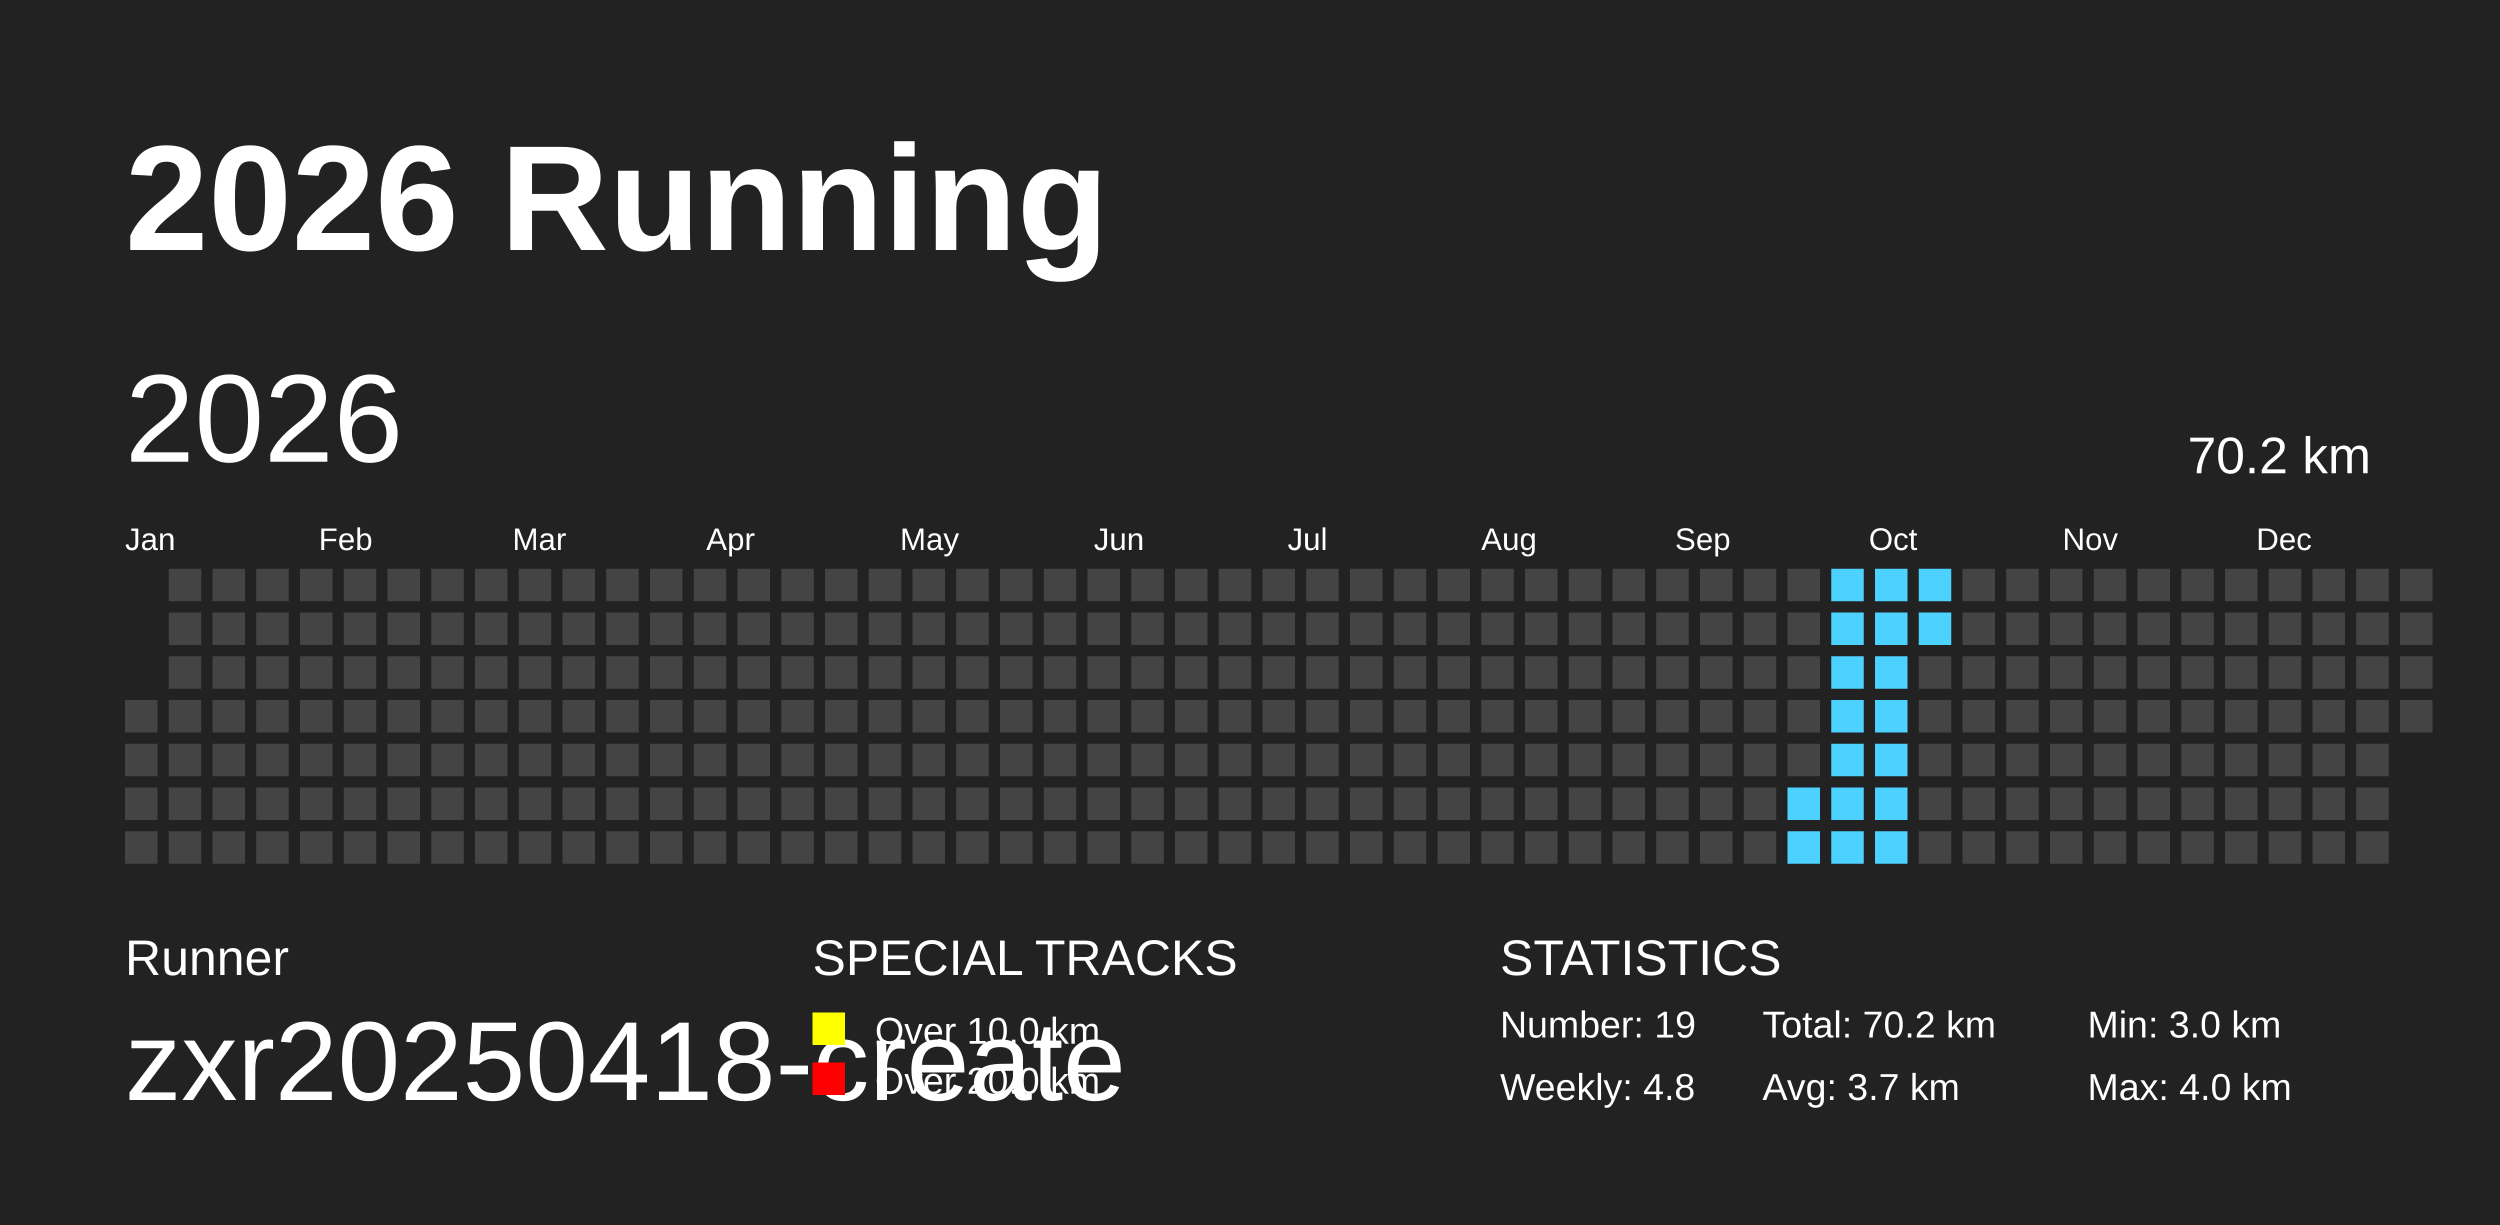
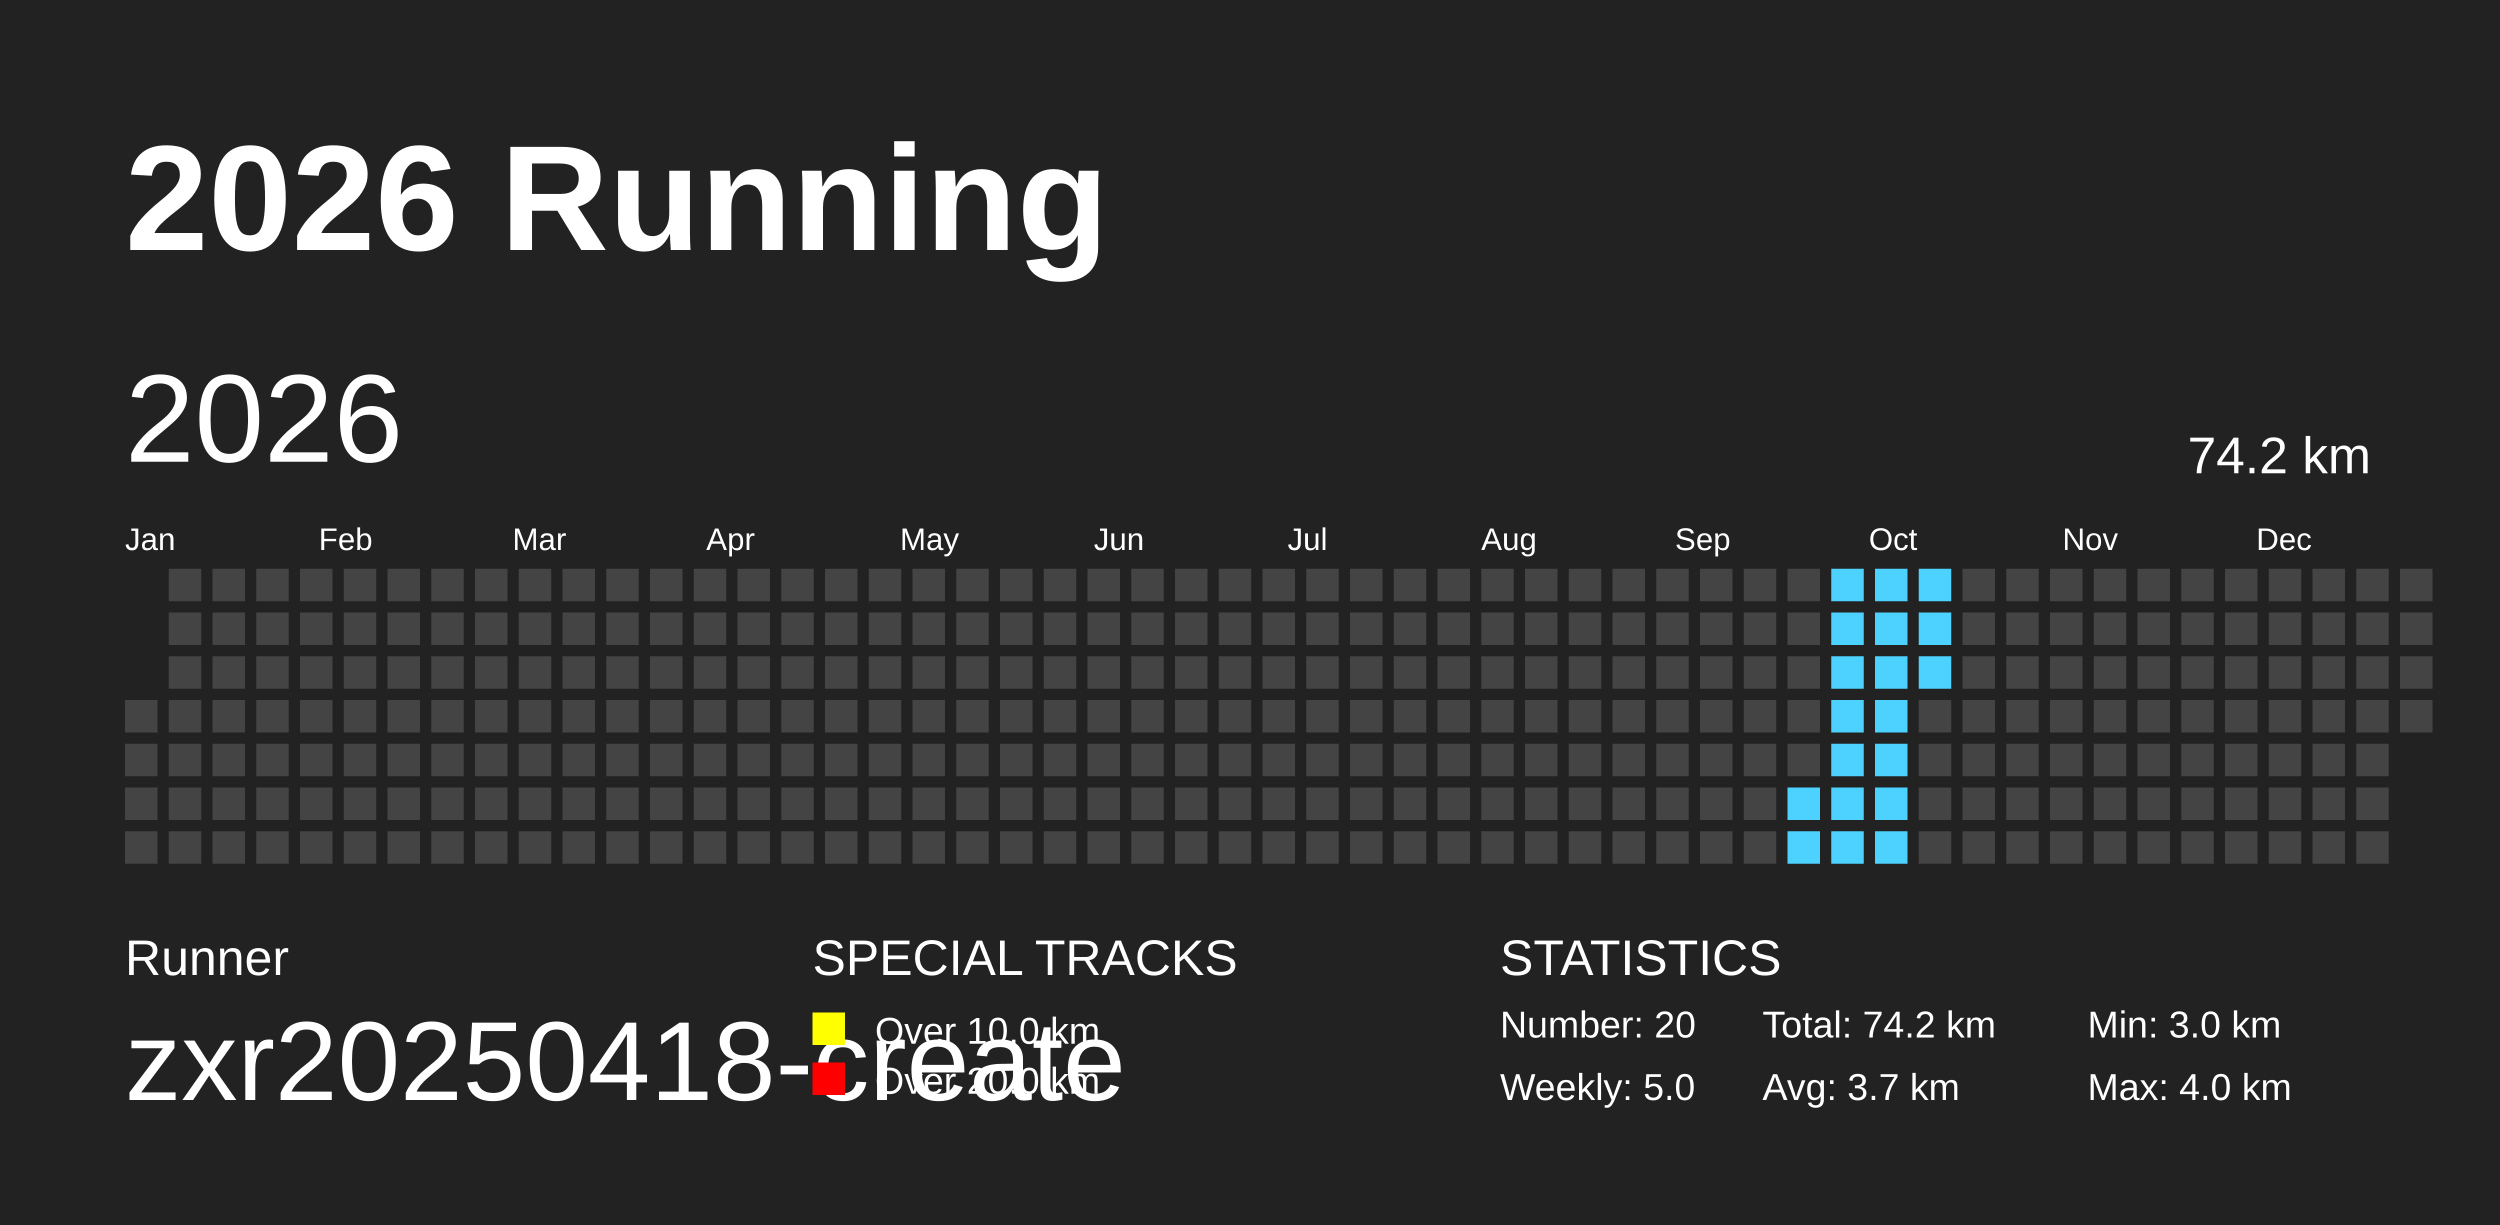
<svg xmlns="http://www.w3.org/2000/svg" baseProfile="full" height="98mm" version="1.1" viewBox="0,0,200,98" width="200mm">
  <defs>
    <pattern height="2" id="indoor-stripe" patternUnits="userSpaceOnUse" width="2">
      <line stroke="white" stroke-opacity="0.45" stroke-width="0.5" x1="0" x2="2" y1="2" y2="0" />
    </pattern>
  </defs>
  <rect fill="#222222" height="98" width="200" x="0" y="0" />
  <text fill="#FFFFFF" style="font-size:12px; font-family:Arial; font-weight:bold;" x="10" y="20">2026 Running</text>
  <text fill="#FFFFFF" style="font-size:4px; font-family:Arial" x="10" y="78">Runner</text>
  <text fill="#FFFFFF" style="font-size:9px; font-family:Arial" x="10" y="88">zxr20250418-create</text>
  <text fill="#FFFFFF" style="font-size:4px; font-family:Arial" x="65" y="78">SPECIAL TRACKS</text>
  <rect fill="yellow" height="2.6" width="2.6" x="65" y="81" />
  <text fill="#FFFFFF" style="font-size:3px; font-family:Arial" x="70" y="83.5">Over 10.0 km</text>
  <rect fill="red" height="2.6" width="2.6" x="65" y="85" />
  <text fill="#FFFFFF" style="font-size:3px; font-family:Arial" x="70" y="87.5">Over 20.0 km</text>
  <text fill="#FFFFFF" style="font-size:4px; font-family:Arial" x="120" y="78">STATISTICS</text>
-   <text fill="#FFFFFF" style="font-size:3px; font-family:Arial" x="120" y="83">Number: 19</text>
-   <text fill="#FFFFFF" style="font-size:3px; font-family:Arial" x="120" y="88">Weekly: 4.8</text>
-   <text fill="#FFFFFF" style="font-size:3px; font-family:Arial" x="141" y="83">Total: 70.2 km</text>
+   <text fill="#FFFFFF" style="font-size:3px; font-family:Arial" x="120" y="83">Number: 20</text>
+   <text fill="#FFFFFF" style="font-size:3px; font-family:Arial" x="120" y="88">Weekly: 5.0</text>
+   <text fill="#FFFFFF" style="font-size:3px; font-family:Arial" x="141" y="83">Total: 74.2 km</text>
  <text fill="#FFFFFF" style="font-size:3px; font-family:Arial" x="141" y="88">Avg: 3.7 km</text>
  <text fill="#FFFFFF" style="font-size:3px; font-family:Arial" x="167" y="83">Min: 3.0 km</text>
  <text fill="#FFFFFF" style="font-size:3px; font-family:Arial" x="167" y="88">Max: 4.0 km</text>
  <text dominant-baseline="hanging" fill="#FFFFFF" style="font-size:10.0px; font-family:Arial;" x="10" y="30">2026</text>
-   <text dominant-baseline="hanging" fill="#FFFFFF" style="font-size:4.125px; font-family:Arial;" x="175" y="35">70.2 km</text>
+   <text dominant-baseline="hanging" fill="#FFFFFF" style="font-size:4.125px; font-family:Arial;" x="175" y="35">74.2 km</text>
  <text fill="#FFFFFF" style="font-size:2.5px; font-family:Arial" x="10.0" y="44">Jan</text>
  <text fill="#FFFFFF" style="font-size:2.5px; font-family:Arial" x="25.5" y="44">Feb</text>
  <text fill="#FFFFFF" style="font-size:2.5px; font-family:Arial" x="41.0" y="44">Mar</text>
  <text fill="#FFFFFF" style="font-size:2.5px; font-family:Arial" x="56.5" y="44">Apr</text>
  <text fill="#FFFFFF" style="font-size:2.5px; font-family:Arial" x="72.0" y="44">May</text>
  <text fill="#FFFFFF" style="font-size:2.5px; font-family:Arial" x="87.5" y="44">Jun</text>
  <text fill="#FFFFFF" style="font-size:2.5px; font-family:Arial" x="103.0" y="44">Jul</text>
  <text fill="#FFFFFF" style="font-size:2.5px; font-family:Arial" x="118.5" y="44">Aug</text>
  <text fill="#FFFFFF" style="font-size:2.5px; font-family:Arial" x="134.0" y="44">Sep</text>
  <text fill="#FFFFFF" style="font-size:2.5px; font-family:Arial" x="149.5" y="44">Oct</text>
  <text fill="#FFFFFF" style="font-size:2.5px; font-family:Arial" x="165.0" y="44">Nov</text>
  <text fill="#FFFFFF" style="font-size:2.5px; font-family:Arial" x="180.5" y="44">Dec</text>
  <rect fill="#444444" height="2.6" width="2.6" x="10.0" y="56.0" />
  <rect fill="#444444" height="2.6" width="2.6" x="10.0" y="59.5" />
  <rect fill="#444444" height="2.6" width="2.6" x="10.0" y="63.0" />
  <rect fill="#444444" height="2.6" width="2.6" x="10.0" y="66.5" />
  <rect fill="#444444" height="2.6" width="2.6" x="13.5" y="45.5" />
  <rect fill="#444444" height="2.6" width="2.6" x="13.5" y="49.0" />
  <rect fill="#444444" height="2.6" width="2.6" x="13.5" y="52.5" />
  <rect fill="#444444" height="2.6" width="2.6" x="13.5" y="56.0" />
  <rect fill="#444444" height="2.6" width="2.6" x="13.5" y="59.5" />
  <rect fill="#444444" height="2.6" width="2.6" x="13.5" y="63.0" />
  <rect fill="#444444" height="2.6" width="2.6" x="13.5" y="66.5" />
  <rect fill="#444444" height="2.6" width="2.6" x="17.0" y="45.5" />
  <rect fill="#444444" height="2.6" width="2.6" x="17.0" y="49.0" />
  <rect fill="#444444" height="2.6" width="2.6" x="17.0" y="52.5" />
  <rect fill="#444444" height="2.6" width="2.6" x="17.0" y="56.0" />
  <rect fill="#444444" height="2.6" width="2.6" x="17.0" y="59.5" />
  <rect fill="#444444" height="2.6" width="2.6" x="17.0" y="63.0" />
  <rect fill="#444444" height="2.6" width="2.6" x="17.0" y="66.5" />
  <rect fill="#444444" height="2.6" width="2.6" x="20.5" y="45.5" />
  <rect fill="#444444" height="2.6" width="2.6" x="20.5" y="49.0" />
  <rect fill="#444444" height="2.6" width="2.6" x="20.5" y="52.5" />
  <rect fill="#444444" height="2.6" width="2.6" x="20.5" y="56.0" />
  <rect fill="#444444" height="2.6" width="2.6" x="20.5" y="59.5" />
  <rect fill="#444444" height="2.6" width="2.6" x="20.5" y="63.0" />
  <rect fill="#444444" height="2.6" width="2.6" x="20.5" y="66.5" />
  <rect fill="#444444" height="2.6" width="2.6" x="24.0" y="45.5" />
  <rect fill="#444444" height="2.6" width="2.6" x="24.0" y="49.0" />
  <rect fill="#444444" height="2.6" width="2.6" x="24.0" y="52.5" />
  <rect fill="#444444" height="2.6" width="2.6" x="24.0" y="56.0" />
  <rect fill="#444444" height="2.6" width="2.6" x="24.0" y="59.5" />
  <rect fill="#444444" height="2.6" width="2.6" x="24.0" y="63.0" />
  <rect fill="#444444" height="2.6" width="2.6" x="24.0" y="66.5" />
  <rect fill="#444444" height="2.6" width="2.6" x="27.5" y="45.5" />
  <rect fill="#444444" height="2.6" width="2.6" x="27.5" y="49.0" />
  <rect fill="#444444" height="2.6" width="2.6" x="27.5" y="52.5" />
  <rect fill="#444444" height="2.6" width="2.6" x="27.5" y="56.0" />
  <rect fill="#444444" height="2.6" width="2.6" x="27.5" y="59.5" />
  <rect fill="#444444" height="2.6" width="2.6" x="27.5" y="63.0" />
  <rect fill="#444444" height="2.6" width="2.6" x="27.5" y="66.5" />
  <rect fill="#444444" height="2.6" width="2.6" x="31.0" y="45.5" />
  <rect fill="#444444" height="2.6" width="2.6" x="31.0" y="49.0" />
  <rect fill="#444444" height="2.6" width="2.6" x="31.0" y="52.5" />
  <rect fill="#444444" height="2.6" width="2.6" x="31.0" y="56.0" />
  <rect fill="#444444" height="2.6" width="2.6" x="31.0" y="59.5" />
  <rect fill="#444444" height="2.6" width="2.6" x="31.0" y="63.0" />
  <rect fill="#444444" height="2.6" width="2.6" x="31.0" y="66.5" />
  <rect fill="#444444" height="2.6" width="2.6" x="34.5" y="45.5" />
  <rect fill="#444444" height="2.6" width="2.6" x="34.5" y="49.0" />
  <rect fill="#444444" height="2.6" width="2.6" x="34.5" y="52.5" />
  <rect fill="#444444" height="2.6" width="2.6" x="34.5" y="56.0" />
  <rect fill="#444444" height="2.6" width="2.6" x="34.5" y="59.5" />
  <rect fill="#444444" height="2.6" width="2.6" x="34.5" y="63.0" />
  <rect fill="#444444" height="2.6" width="2.6" x="34.5" y="66.5" />
  <rect fill="#444444" height="2.6" width="2.6" x="38.0" y="45.5" />
  <rect fill="#444444" height="2.6" width="2.6" x="38.0" y="49.0" />
  <rect fill="#444444" height="2.6" width="2.6" x="38.0" y="52.5" />
  <rect fill="#444444" height="2.6" width="2.6" x="38.0" y="56.0" />
  <rect fill="#444444" height="2.6" width="2.6" x="38.0" y="59.5" />
  <rect fill="#444444" height="2.6" width="2.6" x="38.0" y="63.0" />
  <rect fill="#444444" height="2.6" width="2.6" x="38.0" y="66.5" />
  <rect fill="#444444" height="2.6" width="2.6" x="41.5" y="45.5" />
  <rect fill="#444444" height="2.6" width="2.6" x="41.5" y="49.0" />
  <rect fill="#444444" height="2.6" width="2.6" x="41.5" y="52.5" />
  <rect fill="#444444" height="2.6" width="2.6" x="41.5" y="56.0" />
  <rect fill="#444444" height="2.6" width="2.6" x="41.5" y="59.5" />
  <rect fill="#444444" height="2.6" width="2.6" x="41.5" y="63.0" />
  <rect fill="#444444" height="2.6" width="2.6" x="41.5" y="66.5" />
  <rect fill="#444444" height="2.6" width="2.6" x="45.0" y="45.5" />
  <rect fill="#444444" height="2.6" width="2.6" x="45.0" y="49.0" />
  <rect fill="#444444" height="2.6" width="2.6" x="45.0" y="52.5" />
  <rect fill="#444444" height="2.6" width="2.6" x="45.0" y="56.0" />
  <rect fill="#444444" height="2.6" width="2.6" x="45.0" y="59.5" />
  <rect fill="#444444" height="2.6" width="2.6" x="45.0" y="63.0" />
  <rect fill="#444444" height="2.6" width="2.6" x="45.0" y="66.5" />
  <rect fill="#444444" height="2.6" width="2.6" x="48.5" y="45.5" />
  <rect fill="#444444" height="2.6" width="2.6" x="48.5" y="49.0" />
  <rect fill="#444444" height="2.6" width="2.6" x="48.5" y="52.5" />
  <rect fill="#444444" height="2.6" width="2.6" x="48.5" y="56.0" />
  <rect fill="#444444" height="2.6" width="2.6" x="48.5" y="59.5" />
  <rect fill="#444444" height="2.6" width="2.6" x="48.5" y="63.0" />
  <rect fill="#444444" height="2.6" width="2.6" x="48.5" y="66.5" />
  <rect fill="#444444" height="2.6" width="2.6" x="52.0" y="45.5" />
  <rect fill="#444444" height="2.6" width="2.6" x="52.0" y="49.0" />
  <rect fill="#444444" height="2.6" width="2.6" x="52.0" y="52.5" />
  <rect fill="#444444" height="2.6" width="2.6" x="52.0" y="56.0" />
  <rect fill="#444444" height="2.6" width="2.6" x="52.0" y="59.5" />
  <rect fill="#444444" height="2.6" width="2.6" x="52.0" y="63.0" />
  <rect fill="#444444" height="2.6" width="2.6" x="52.0" y="66.5" />
  <rect fill="#444444" height="2.6" width="2.6" x="55.5" y="45.5" />
  <rect fill="#444444" height="2.6" width="2.6" x="55.5" y="49.0" />
  <rect fill="#444444" height="2.6" width="2.6" x="55.5" y="52.5" />
  <rect fill="#444444" height="2.6" width="2.6" x="55.5" y="56.0" />
  <rect fill="#444444" height="2.6" width="2.6" x="55.5" y="59.5" />
  <rect fill="#444444" height="2.6" width="2.6" x="55.5" y="63.0" />
  <rect fill="#444444" height="2.6" width="2.6" x="55.5" y="66.5" />
  <rect fill="#444444" height="2.6" width="2.6" x="59.0" y="45.5" />
  <rect fill="#444444" height="2.6" width="2.6" x="59.0" y="49.0" />
  <rect fill="#444444" height="2.6" width="2.6" x="59.0" y="52.5" />
  <rect fill="#444444" height="2.6" width="2.6" x="59.0" y="56.0" />
  <rect fill="#444444" height="2.6" width="2.6" x="59.0" y="59.5" />
  <rect fill="#444444" height="2.6" width="2.6" x="59.0" y="63.0" />
  <rect fill="#444444" height="2.6" width="2.6" x="59.0" y="66.5" />
  <rect fill="#444444" height="2.6" width="2.6" x="62.5" y="45.5" />
  <rect fill="#444444" height="2.6" width="2.6" x="62.5" y="49.0" />
  <rect fill="#444444" height="2.6" width="2.6" x="62.5" y="52.5" />
  <rect fill="#444444" height="2.6" width="2.6" x="62.5" y="56.0" />
  <rect fill="#444444" height="2.6" width="2.6" x="62.5" y="59.5" />
  <rect fill="#444444" height="2.6" width="2.6" x="62.5" y="63.0" />
  <rect fill="#444444" height="2.6" width="2.6" x="62.5" y="66.5" />
  <rect fill="#444444" height="2.6" width="2.6" x="66.0" y="45.5" />
  <rect fill="#444444" height="2.6" width="2.6" x="66.0" y="49.0" />
  <rect fill="#444444" height="2.6" width="2.6" x="66.0" y="52.5" />
  <rect fill="#444444" height="2.6" width="2.6" x="66.0" y="56.0" />
  <rect fill="#444444" height="2.6" width="2.6" x="66.0" y="59.5" />
  <rect fill="#444444" height="2.6" width="2.6" x="66.0" y="63.0" />
  <rect fill="#444444" height="2.6" width="2.6" x="66.0" y="66.5" />
  <rect fill="#444444" height="2.6" width="2.6" x="69.5" y="45.5" />
  <rect fill="#444444" height="2.6" width="2.6" x="69.5" y="49.0" />
  <rect fill="#444444" height="2.6" width="2.6" x="69.5" y="52.5" />
  <rect fill="#444444" height="2.6" width="2.6" x="69.5" y="56.0" />
  <rect fill="#444444" height="2.6" width="2.6" x="69.5" y="59.5" />
  <rect fill="#444444" height="2.6" width="2.6" x="69.5" y="63.0" />
  <rect fill="#444444" height="2.6" width="2.6" x="69.5" y="66.5" />
  <rect fill="#444444" height="2.6" width="2.6" x="73.0" y="45.5" />
  <rect fill="#444444" height="2.6" width="2.6" x="73.0" y="49.0" />
  <rect fill="#444444" height="2.6" width="2.6" x="73.0" y="52.5" />
  <rect fill="#444444" height="2.6" width="2.6" x="73.0" y="56.0" />
  <rect fill="#444444" height="2.6" width="2.6" x="73.0" y="59.5" />
  <rect fill="#444444" height="2.6" width="2.6" x="73.0" y="63.0" />
  <rect fill="#444444" height="2.6" width="2.6" x="73.0" y="66.5" />
  <rect fill="#444444" height="2.6" width="2.6" x="76.5" y="45.5" />
  <rect fill="#444444" height="2.6" width="2.6" x="76.5" y="49.0" />
  <rect fill="#444444" height="2.6" width="2.6" x="76.5" y="52.5" />
  <rect fill="#444444" height="2.6" width="2.6" x="76.5" y="56.0" />
  <rect fill="#444444" height="2.6" width="2.6" x="76.5" y="59.5" />
  <rect fill="#444444" height="2.6" width="2.6" x="76.5" y="63.0" />
  <rect fill="#444444" height="2.6" width="2.6" x="76.5" y="66.5" />
  <rect fill="#444444" height="2.6" width="2.6" x="80.0" y="45.5" />
  <rect fill="#444444" height="2.6" width="2.6" x="80.0" y="49.0" />
  <rect fill="#444444" height="2.6" width="2.6" x="80.0" y="52.5" />
  <rect fill="#444444" height="2.6" width="2.6" x="80.0" y="56.0" />
  <rect fill="#444444" height="2.6" width="2.6" x="80.0" y="59.5" />
  <rect fill="#444444" height="2.6" width="2.6" x="80.0" y="63.0" />
  <rect fill="#444444" height="2.6" width="2.6" x="80.0" y="66.5" />
  <rect fill="#444444" height="2.6" width="2.6" x="83.5" y="45.5" />
  <rect fill="#444444" height="2.6" width="2.6" x="83.5" y="49.0" />
  <rect fill="#444444" height="2.6" width="2.6" x="83.5" y="52.5" />
  <rect fill="#444444" height="2.6" width="2.6" x="83.5" y="56.0" />
  <rect fill="#444444" height="2.6" width="2.6" x="83.5" y="59.5" />
  <rect fill="#444444" height="2.6" width="2.6" x="83.5" y="63.0" />
  <rect fill="#444444" height="2.6" width="2.6" x="83.5" y="66.5" />
  <rect fill="#444444" height="2.6" width="2.6" x="87.0" y="45.5" />
  <rect fill="#444444" height="2.6" width="2.6" x="87.0" y="49.0" />
  <rect fill="#444444" height="2.6" width="2.6" x="87.0" y="52.5" />
  <rect fill="#444444" height="2.6" width="2.6" x="87.0" y="56.0" />
  <rect fill="#444444" height="2.6" width="2.6" x="87.0" y="59.5" />
  <rect fill="#444444" height="2.6" width="2.6" x="87.0" y="63.0" />
  <rect fill="#444444" height="2.6" width="2.6" x="87.0" y="66.5" />
  <rect fill="#444444" height="2.6" width="2.6" x="90.5" y="45.5" />
  <rect fill="#444444" height="2.6" width="2.6" x="90.5" y="49.0" />
  <rect fill="#444444" height="2.6" width="2.6" x="90.5" y="52.5" />
  <rect fill="#444444" height="2.6" width="2.6" x="90.5" y="56.0" />
  <rect fill="#444444" height="2.6" width="2.6" x="90.5" y="59.5" />
  <rect fill="#444444" height="2.6" width="2.6" x="90.5" y="63.0" />
  <rect fill="#444444" height="2.6" width="2.6" x="90.5" y="66.5" />
  <rect fill="#444444" height="2.6" width="2.6" x="94.0" y="45.5" />
  <rect fill="#444444" height="2.6" width="2.6" x="94.0" y="49.0" />
  <rect fill="#444444" height="2.6" width="2.6" x="94.0" y="52.5" />
  <rect fill="#444444" height="2.6" width="2.6" x="94.0" y="56.0" />
  <rect fill="#444444" height="2.6" width="2.6" x="94.0" y="59.5" />
  <rect fill="#444444" height="2.6" width="2.6" x="94.0" y="63.0" />
  <rect fill="#444444" height="2.6" width="2.6" x="94.0" y="66.5" />
  <rect fill="#444444" height="2.6" width="2.6" x="97.5" y="45.5" />
  <rect fill="#444444" height="2.6" width="2.6" x="97.5" y="49.0" />
  <rect fill="#444444" height="2.6" width="2.6" x="97.5" y="52.5" />
  <rect fill="#444444" height="2.6" width="2.6" x="97.5" y="56.0" />
  <rect fill="#444444" height="2.6" width="2.6" x="97.5" y="59.5" />
  <rect fill="#444444" height="2.6" width="2.6" x="97.5" y="63.0" />
  <rect fill="#444444" height="2.6" width="2.6" x="97.5" y="66.5" />
  <rect fill="#444444" height="2.6" width="2.6" x="101.0" y="45.5" />
  <rect fill="#444444" height="2.6" width="2.6" x="101.0" y="49.0" />
  <rect fill="#444444" height="2.6" width="2.6" x="101.0" y="52.5" />
  <rect fill="#444444" height="2.6" width="2.6" x="101.0" y="56.0" />
  <rect fill="#444444" height="2.6" width="2.6" x="101.0" y="59.5" />
  <rect fill="#444444" height="2.6" width="2.6" x="101.0" y="63.0" />
  <rect fill="#444444" height="2.6" width="2.6" x="101.0" y="66.5" />
  <rect fill="#444444" height="2.6" width="2.6" x="104.5" y="45.5" />
  <rect fill="#444444" height="2.6" width="2.6" x="104.5" y="49.0" />
  <rect fill="#444444" height="2.6" width="2.6" x="104.5" y="52.5" />
  <rect fill="#444444" height="2.6" width="2.6" x="104.5" y="56.0" />
  <rect fill="#444444" height="2.6" width="2.6" x="104.5" y="59.5" />
  <rect fill="#444444" height="2.6" width="2.6" x="104.5" y="63.0" />
  <rect fill="#444444" height="2.6" width="2.6" x="104.5" y="66.5" />
  <rect fill="#444444" height="2.6" width="2.6" x="108.0" y="45.5" />
  <rect fill="#444444" height="2.6" width="2.6" x="108.0" y="49.0" />
  <rect fill="#444444" height="2.6" width="2.6" x="108.0" y="52.5" />
  <rect fill="#444444" height="2.6" width="2.6" x="108.0" y="56.0" />
  <rect fill="#444444" height="2.6" width="2.6" x="108.0" y="59.5" />
  <rect fill="#444444" height="2.6" width="2.6" x="108.0" y="63.0" />
  <rect fill="#444444" height="2.6" width="2.6" x="108.0" y="66.5" />
  <rect fill="#444444" height="2.6" width="2.6" x="111.5" y="45.5" />
  <rect fill="#444444" height="2.6" width="2.6" x="111.5" y="49.0" />
  <rect fill="#444444" height="2.6" width="2.6" x="111.5" y="52.5" />
  <rect fill="#444444" height="2.6" width="2.6" x="111.5" y="56.0" />
  <rect fill="#444444" height="2.6" width="2.6" x="111.5" y="59.5" />
  <rect fill="#444444" height="2.6" width="2.6" x="111.5" y="63.0" />
  <rect fill="#444444" height="2.6" width="2.6" x="111.5" y="66.5" />
  <rect fill="#444444" height="2.6" width="2.6" x="115.0" y="45.5" />
  <rect fill="#444444" height="2.6" width="2.6" x="115.0" y="49.0" />
  <rect fill="#444444" height="2.6" width="2.6" x="115.0" y="52.5" />
  <rect fill="#444444" height="2.6" width="2.6" x="115.0" y="56.0" />
  <rect fill="#444444" height="2.6" width="2.6" x="115.0" y="59.5" />
  <rect fill="#444444" height="2.6" width="2.6" x="115.0" y="63.0" />
  <rect fill="#444444" height="2.6" width="2.6" x="115.0" y="66.5" />
  <rect fill="#444444" height="2.6" width="2.6" x="118.5" y="45.5" />
  <rect fill="#444444" height="2.6" width="2.6" x="118.5" y="49.0" />
  <rect fill="#444444" height="2.6" width="2.6" x="118.5" y="52.5" />
  <rect fill="#444444" height="2.6" width="2.6" x="118.5" y="56.0" />
  <rect fill="#444444" height="2.6" width="2.6" x="118.5" y="59.5" />
  <rect fill="#444444" height="2.6" width="2.6" x="118.5" y="63.0" />
  <rect fill="#444444" height="2.6" width="2.6" x="118.5" y="66.5" />
  <rect fill="#444444" height="2.6" width="2.6" x="122.0" y="45.5" />
  <rect fill="#444444" height="2.6" width="2.6" x="122.0" y="49.0" />
  <rect fill="#444444" height="2.6" width="2.6" x="122.0" y="52.5" />
  <rect fill="#444444" height="2.6" width="2.6" x="122.0" y="56.0" />
  <rect fill="#444444" height="2.6" width="2.6" x="122.0" y="59.5" />
  <rect fill="#444444" height="2.6" width="2.6" x="122.0" y="63.0" />
  <rect fill="#444444" height="2.6" width="2.6" x="122.0" y="66.5" />
  <rect fill="#444444" height="2.6" width="2.6" x="125.5" y="45.5" />
  <rect fill="#444444" height="2.6" width="2.6" x="125.5" y="49.0" />
  <rect fill="#444444" height="2.6" width="2.6" x="125.5" y="52.5" />
  <rect fill="#444444" height="2.6" width="2.6" x="125.5" y="56.0" />
  <rect fill="#444444" height="2.6" width="2.6" x="125.5" y="59.5" />
  <rect fill="#444444" height="2.6" width="2.6" x="125.5" y="63.0" />
  <rect fill="#444444" height="2.6" width="2.6" x="125.5" y="66.5" />
  <rect fill="#444444" height="2.6" width="2.6" x="129.0" y="45.5" />
  <rect fill="#444444" height="2.6" width="2.6" x="129.0" y="49.0" />
  <rect fill="#444444" height="2.6" width="2.6" x="129.0" y="52.5" />
  <rect fill="#444444" height="2.6" width="2.6" x="129.0" y="56.0" />
  <rect fill="#444444" height="2.6" width="2.6" x="129.0" y="59.5" />
  <rect fill="#444444" height="2.6" width="2.6" x="129.0" y="63.0" />
  <rect fill="#444444" height="2.6" width="2.6" x="129.0" y="66.5" />
  <rect fill="#444444" height="2.6" width="2.6" x="132.5" y="45.5" />
  <rect fill="#444444" height="2.6" width="2.6" x="132.5" y="49.0" />
  <rect fill="#444444" height="2.6" width="2.6" x="132.5" y="52.5" />
  <rect fill="#444444" height="2.6" width="2.6" x="132.5" y="56.0" />
  <rect fill="#444444" height="2.6" width="2.6" x="132.5" y="59.5" />
  <rect fill="#444444" height="2.6" width="2.6" x="132.5" y="63.0" />
  <rect fill="#444444" height="2.6" width="2.6" x="132.5" y="66.5" />
  <rect fill="#444444" height="2.6" width="2.6" x="136.0" y="45.5" />
  <rect fill="#444444" height="2.6" width="2.6" x="136.0" y="49.0" />
  <rect fill="#444444" height="2.6" width="2.6" x="136.0" y="52.5" />
  <rect fill="#444444" height="2.6" width="2.6" x="136.0" y="56.0" />
  <rect fill="#444444" height="2.6" width="2.6" x="136.0" y="59.5" />
  <rect fill="#444444" height="2.6" width="2.6" x="136.0" y="63.0" />
  <rect fill="#444444" height="2.6" width="2.6" x="136.0" y="66.5" />
  <rect fill="#444444" height="2.6" width="2.6" x="139.5" y="45.5" />
  <rect fill="#444444" height="2.6" width="2.6" x="139.5" y="49.0" />
  <rect fill="#444444" height="2.6" width="2.6" x="139.5" y="52.5" />
  <rect fill="#444444" height="2.6" width="2.6" x="139.5" y="56.0" />
  <rect fill="#444444" height="2.6" width="2.6" x="139.5" y="59.5" />
  <rect fill="#444444" height="2.6" width="2.6" x="139.5" y="63.0" />
  <rect fill="#444444" height="2.6" width="2.6" x="139.5" y="66.5" />
  <rect fill="#444444" height="2.6" width="2.6" x="143.0" y="45.5" />
  <rect fill="#444444" height="2.6" width="2.6" x="143.0" y="49.0" />
  <rect fill="#444444" height="2.6" width="2.6" x="143.0" y="52.5" />
  <rect fill="#444444" height="2.6" width="2.6" x="143.0" y="56.0" />
  <rect fill="#444444" height="2.6" width="2.6" x="143.0" y="59.5" />
  <rect fill="#4DD2FF" height="2.6" width="2.6" x="143.0" y="63.0" />
  <rect fill="#4DD2FF" height="2.6" width="2.6" x="143.0" y="66.5" />
  <rect fill="#4DD2FF" height="2.6" width="2.6" x="146.5" y="45.5" />
  <rect fill="#4DD2FF" height="2.6" width="2.6" x="146.5" y="49.0" />
  <rect fill="#4DD2FF" height="2.6" width="2.6" x="146.5" y="52.5" />
  <rect fill="#4DD2FF" height="2.6" width="2.6" x="146.5" y="56.0" />
  <rect fill="#4DD2FF" height="2.6" width="2.6" x="146.5" y="59.5" />
  <rect fill="#4DD2FF" height="2.6" width="2.6" x="146.5" y="63.0" />
  <rect fill="#4DD2FF" height="2.6" width="2.6" x="146.5" y="66.5" />
  <rect fill="#4DD2FF" height="2.6" width="2.6" x="150.0" y="45.5" />
  <rect fill="#4DD2FF" height="2.6" width="2.6" x="150.0" y="49.0" />
  <rect fill="#4DD2FF" height="2.6" width="2.6" x="150.0" y="52.5" />
  <rect fill="#4DD2FF" height="2.6" width="2.6" x="150.0" y="56.0" />
  <rect fill="#4DD2FF" height="2.6" width="2.6" x="150.0" y="59.5" />
  <rect fill="#4DD2FF" height="2.6" width="2.6" x="150.0" y="63.0" />
  <rect fill="#4DD2FF" height="2.6" width="2.6" x="150.0" y="66.5" />
  <rect fill="#4DD2FF" height="2.6" width="2.6" x="153.5" y="45.5" />
  <rect fill="#4DD2FF" height="2.6" width="2.6" x="153.5" y="49.0" />
-   <rect fill="#444444" height="2.6" width="2.6" x="153.5" y="52.5" />
+   <rect fill="#4DD2FF" height="2.6" width="2.6" x="153.5" y="52.5" />
  <rect fill="#444444" height="2.6" width="2.6" x="153.5" y="56.0" />
  <rect fill="#444444" height="2.6" width="2.6" x="153.5" y="59.5" />
  <rect fill="#444444" height="2.6" width="2.6" x="153.5" y="63.0" />
  <rect fill="#444444" height="2.6" width="2.6" x="153.5" y="66.5" />
  <rect fill="#444444" height="2.6" width="2.6" x="157.0" y="45.5" />
  <rect fill="#444444" height="2.6" width="2.6" x="157.0" y="49.0" />
  <rect fill="#444444" height="2.6" width="2.6" x="157.0" y="52.5" />
  <rect fill="#444444" height="2.6" width="2.6" x="157.0" y="56.0" />
  <rect fill="#444444" height="2.6" width="2.6" x="157.0" y="59.5" />
  <rect fill="#444444" height="2.6" width="2.6" x="157.0" y="63.0" />
  <rect fill="#444444" height="2.6" width="2.6" x="157.0" y="66.5" />
  <rect fill="#444444" height="2.6" width="2.6" x="160.5" y="45.5" />
  <rect fill="#444444" height="2.6" width="2.6" x="160.5" y="49.0" />
  <rect fill="#444444" height="2.6" width="2.6" x="160.5" y="52.5" />
  <rect fill="#444444" height="2.6" width="2.6" x="160.5" y="56.0" />
  <rect fill="#444444" height="2.6" width="2.6" x="160.5" y="59.5" />
  <rect fill="#444444" height="2.6" width="2.6" x="160.5" y="63.0" />
  <rect fill="#444444" height="2.6" width="2.6" x="160.5" y="66.5" />
  <rect fill="#444444" height="2.6" width="2.6" x="164.0" y="45.5" />
  <rect fill="#444444" height="2.6" width="2.6" x="164.0" y="49.0" />
  <rect fill="#444444" height="2.6" width="2.6" x="164.0" y="52.5" />
  <rect fill="#444444" height="2.6" width="2.6" x="164.0" y="56.0" />
  <rect fill="#444444" height="2.6" width="2.6" x="164.0" y="59.5" />
  <rect fill="#444444" height="2.6" width="2.6" x="164.0" y="63.0" />
  <rect fill="#444444" height="2.6" width="2.6" x="164.0" y="66.5" />
  <rect fill="#444444" height="2.6" width="2.6" x="167.5" y="45.5" />
  <rect fill="#444444" height="2.6" width="2.6" x="167.5" y="49.0" />
  <rect fill="#444444" height="2.6" width="2.6" x="167.5" y="52.5" />
  <rect fill="#444444" height="2.6" width="2.6" x="167.5" y="56.0" />
  <rect fill="#444444" height="2.6" width="2.6" x="167.5" y="59.5" />
  <rect fill="#444444" height="2.6" width="2.6" x="167.5" y="63.0" />
  <rect fill="#444444" height="2.6" width="2.6" x="167.5" y="66.5" />
  <rect fill="#444444" height="2.6" width="2.6" x="171.0" y="45.5" />
  <rect fill="#444444" height="2.6" width="2.6" x="171.0" y="49.0" />
  <rect fill="#444444" height="2.6" width="2.6" x="171.0" y="52.5" />
  <rect fill="#444444" height="2.6" width="2.6" x="171.0" y="56.0" />
  <rect fill="#444444" height="2.6" width="2.6" x="171.0" y="59.5" />
  <rect fill="#444444" height="2.6" width="2.6" x="171.0" y="63.0" />
  <rect fill="#444444" height="2.6" width="2.6" x="171.0" y="66.5" />
  <rect fill="#444444" height="2.6" width="2.6" x="174.5" y="45.5" />
  <rect fill="#444444" height="2.6" width="2.6" x="174.5" y="49.0" />
  <rect fill="#444444" height="2.6" width="2.6" x="174.5" y="52.5" />
  <rect fill="#444444" height="2.6" width="2.6" x="174.5" y="56.0" />
  <rect fill="#444444" height="2.6" width="2.6" x="174.5" y="59.5" />
  <rect fill="#444444" height="2.6" width="2.6" x="174.5" y="63.0" />
  <rect fill="#444444" height="2.6" width="2.6" x="174.5" y="66.5" />
  <rect fill="#444444" height="2.6" width="2.6" x="178.0" y="45.5" />
  <rect fill="#444444" height="2.6" width="2.6" x="178.0" y="49.0" />
  <rect fill="#444444" height="2.6" width="2.6" x="178.0" y="52.5" />
  <rect fill="#444444" height="2.6" width="2.6" x="178.0" y="56.0" />
  <rect fill="#444444" height="2.6" width="2.6" x="178.0" y="59.5" />
  <rect fill="#444444" height="2.6" width="2.6" x="178.0" y="63.0" />
  <rect fill="#444444" height="2.6" width="2.6" x="178.0" y="66.5" />
  <rect fill="#444444" height="2.6" width="2.6" x="181.5" y="45.5" />
  <rect fill="#444444" height="2.6" width="2.6" x="181.5" y="49.0" />
  <rect fill="#444444" height="2.6" width="2.6" x="181.5" y="52.5" />
  <rect fill="#444444" height="2.6" width="2.6" x="181.5" y="56.0" />
  <rect fill="#444444" height="2.6" width="2.6" x="181.5" y="59.5" />
  <rect fill="#444444" height="2.6" width="2.6" x="181.5" y="63.0" />
  <rect fill="#444444" height="2.6" width="2.6" x="181.5" y="66.5" />
  <rect fill="#444444" height="2.6" width="2.6" x="185.0" y="45.5" />
  <rect fill="#444444" height="2.6" width="2.6" x="185.0" y="49.0" />
  <rect fill="#444444" height="2.6" width="2.6" x="185.0" y="52.5" />
  <rect fill="#444444" height="2.6" width="2.6" x="185.0" y="56.0" />
  <rect fill="#444444" height="2.6" width="2.6" x="185.0" y="59.5" />
  <rect fill="#444444" height="2.6" width="2.6" x="185.0" y="63.0" />
  <rect fill="#444444" height="2.6" width="2.6" x="185.0" y="66.5" />
  <rect fill="#444444" height="2.6" width="2.6" x="188.5" y="45.5" />
  <rect fill="#444444" height="2.6" width="2.6" x="188.5" y="49.0" />
  <rect fill="#444444" height="2.6" width="2.6" x="188.5" y="52.5" />
  <rect fill="#444444" height="2.6" width="2.6" x="188.5" y="56.0" />
  <rect fill="#444444" height="2.6" width="2.6" x="188.5" y="59.5" />
  <rect fill="#444444" height="2.6" width="2.6" x="188.5" y="63.0" />
  <rect fill="#444444" height="2.6" width="2.6" x="188.5" y="66.5" />
  <rect fill="#444444" height="2.6" width="2.6" x="192.0" y="45.5" />
  <rect fill="#444444" height="2.6" width="2.6" x="192.0" y="49.0" />
  <rect fill="#444444" height="2.6" width="2.6" x="192.0" y="52.5" />
  <rect fill="#444444" height="2.6" width="2.6" x="192.0" y="56.0" />
</svg>
